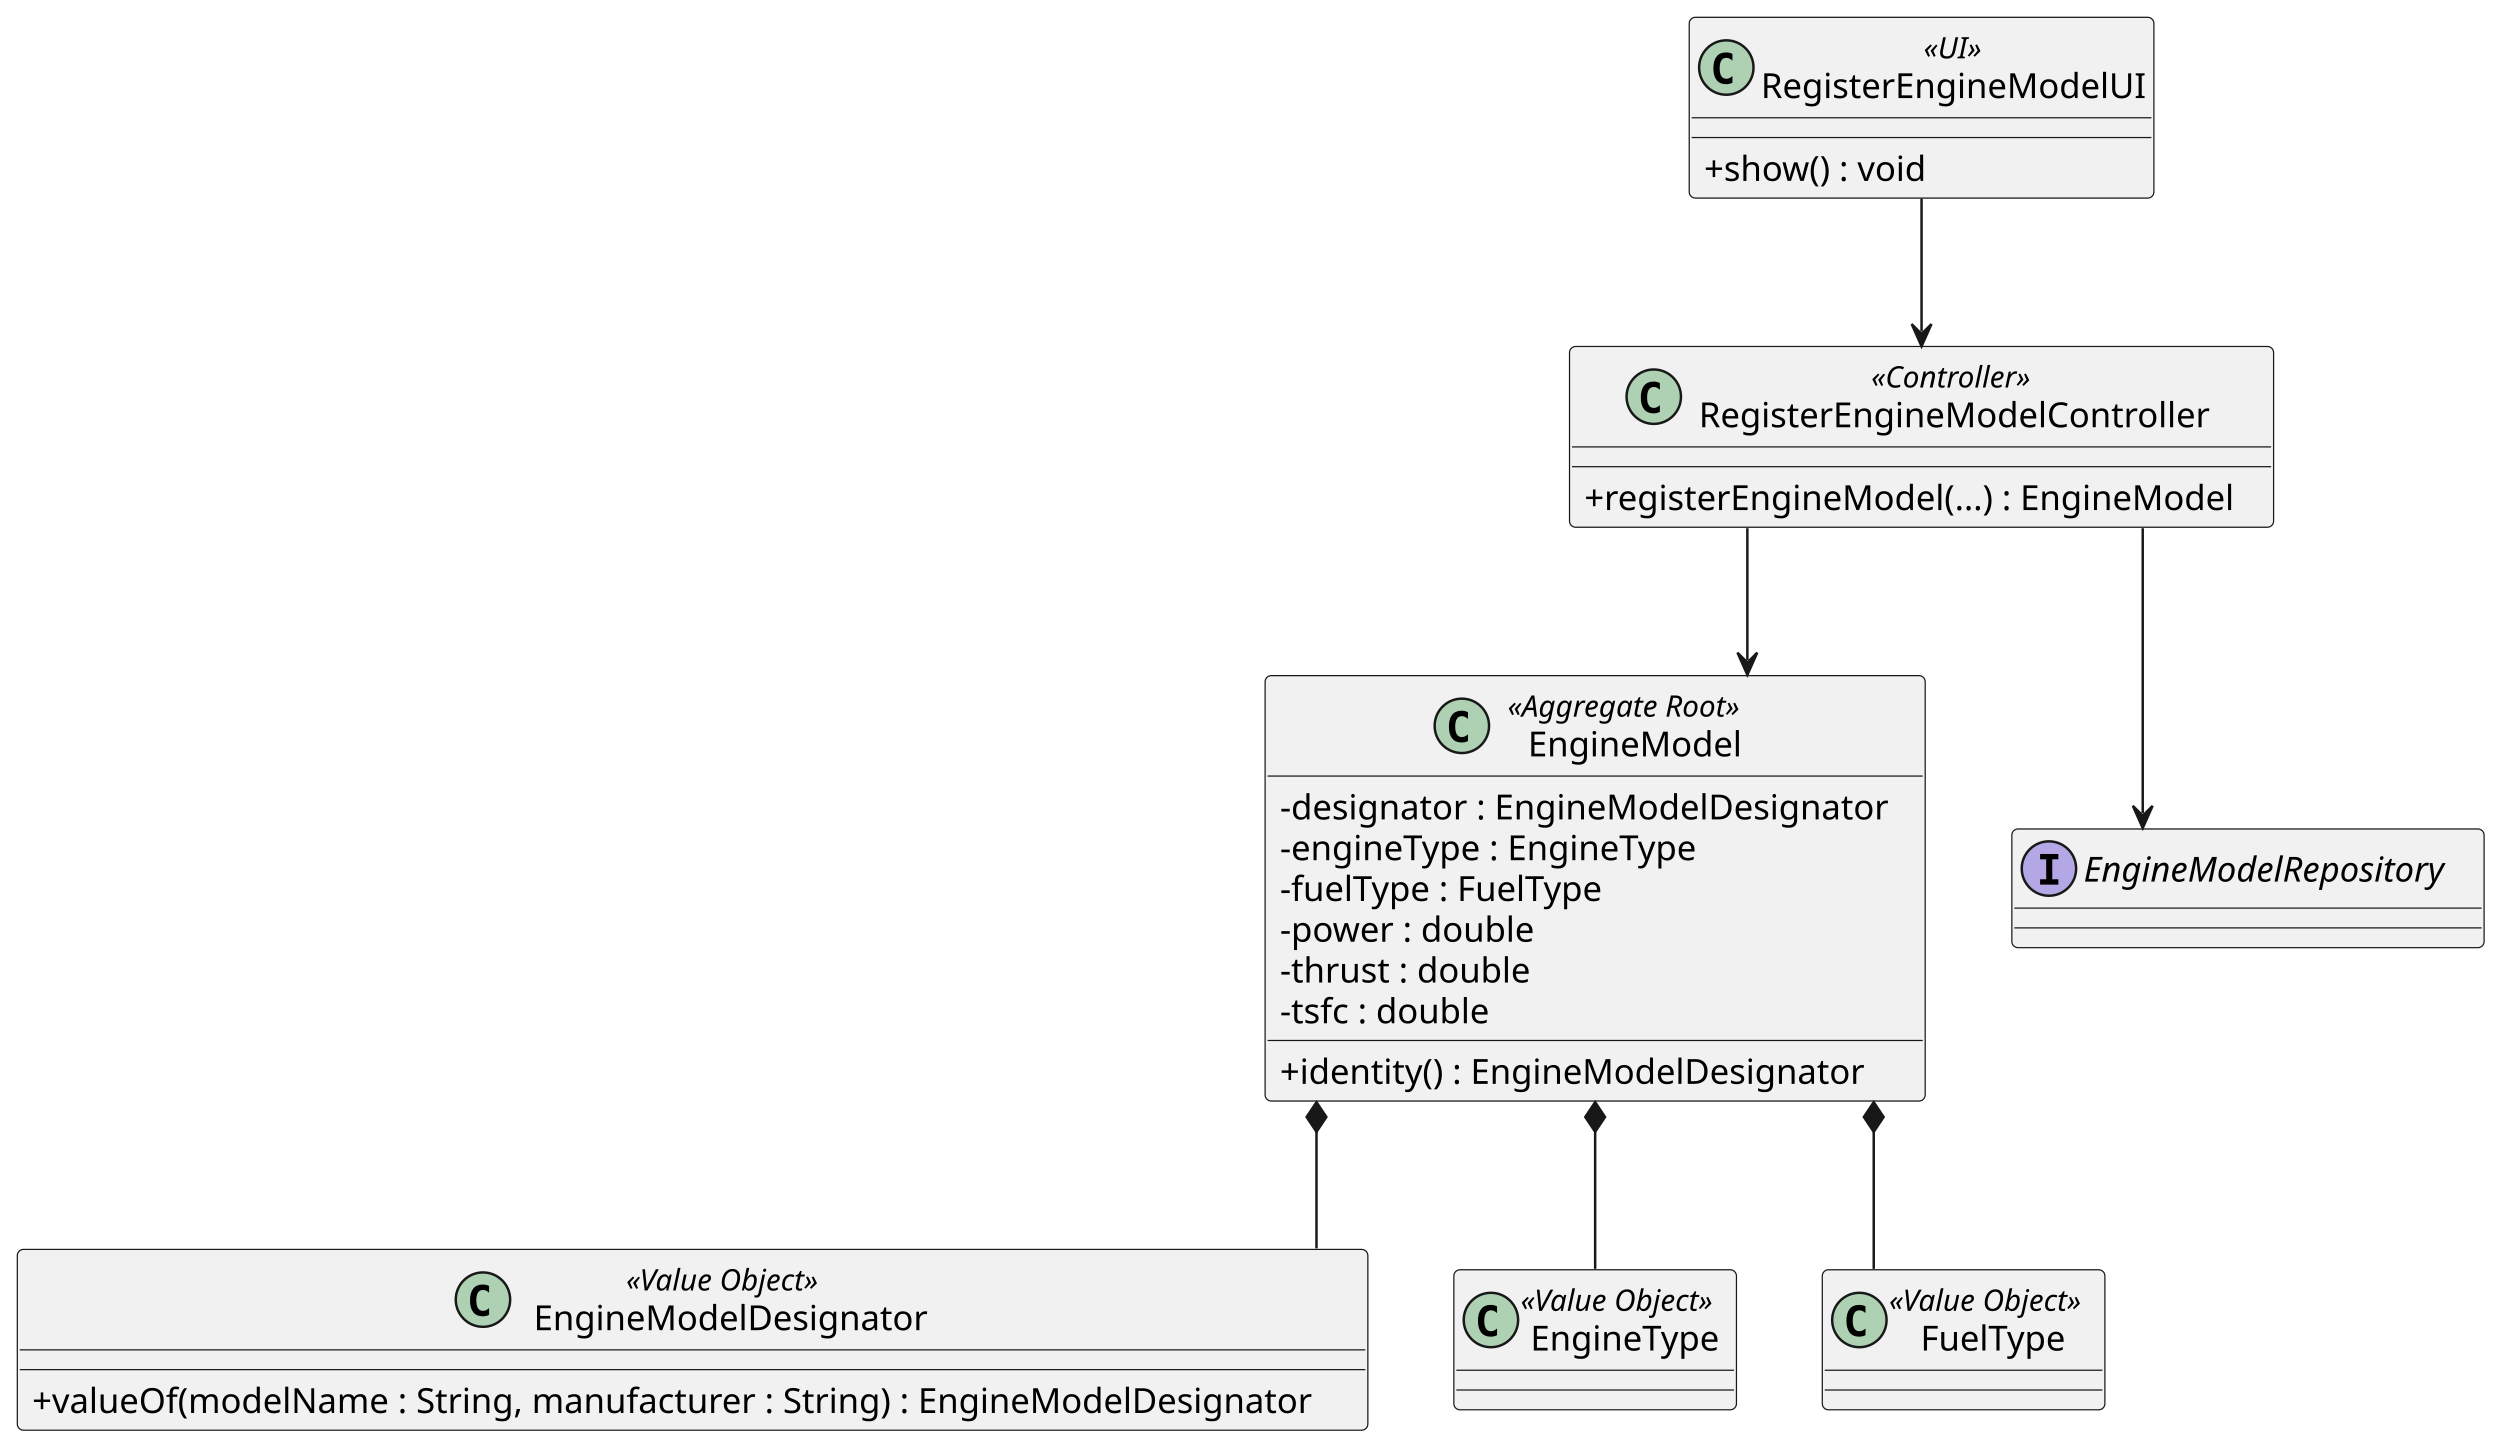
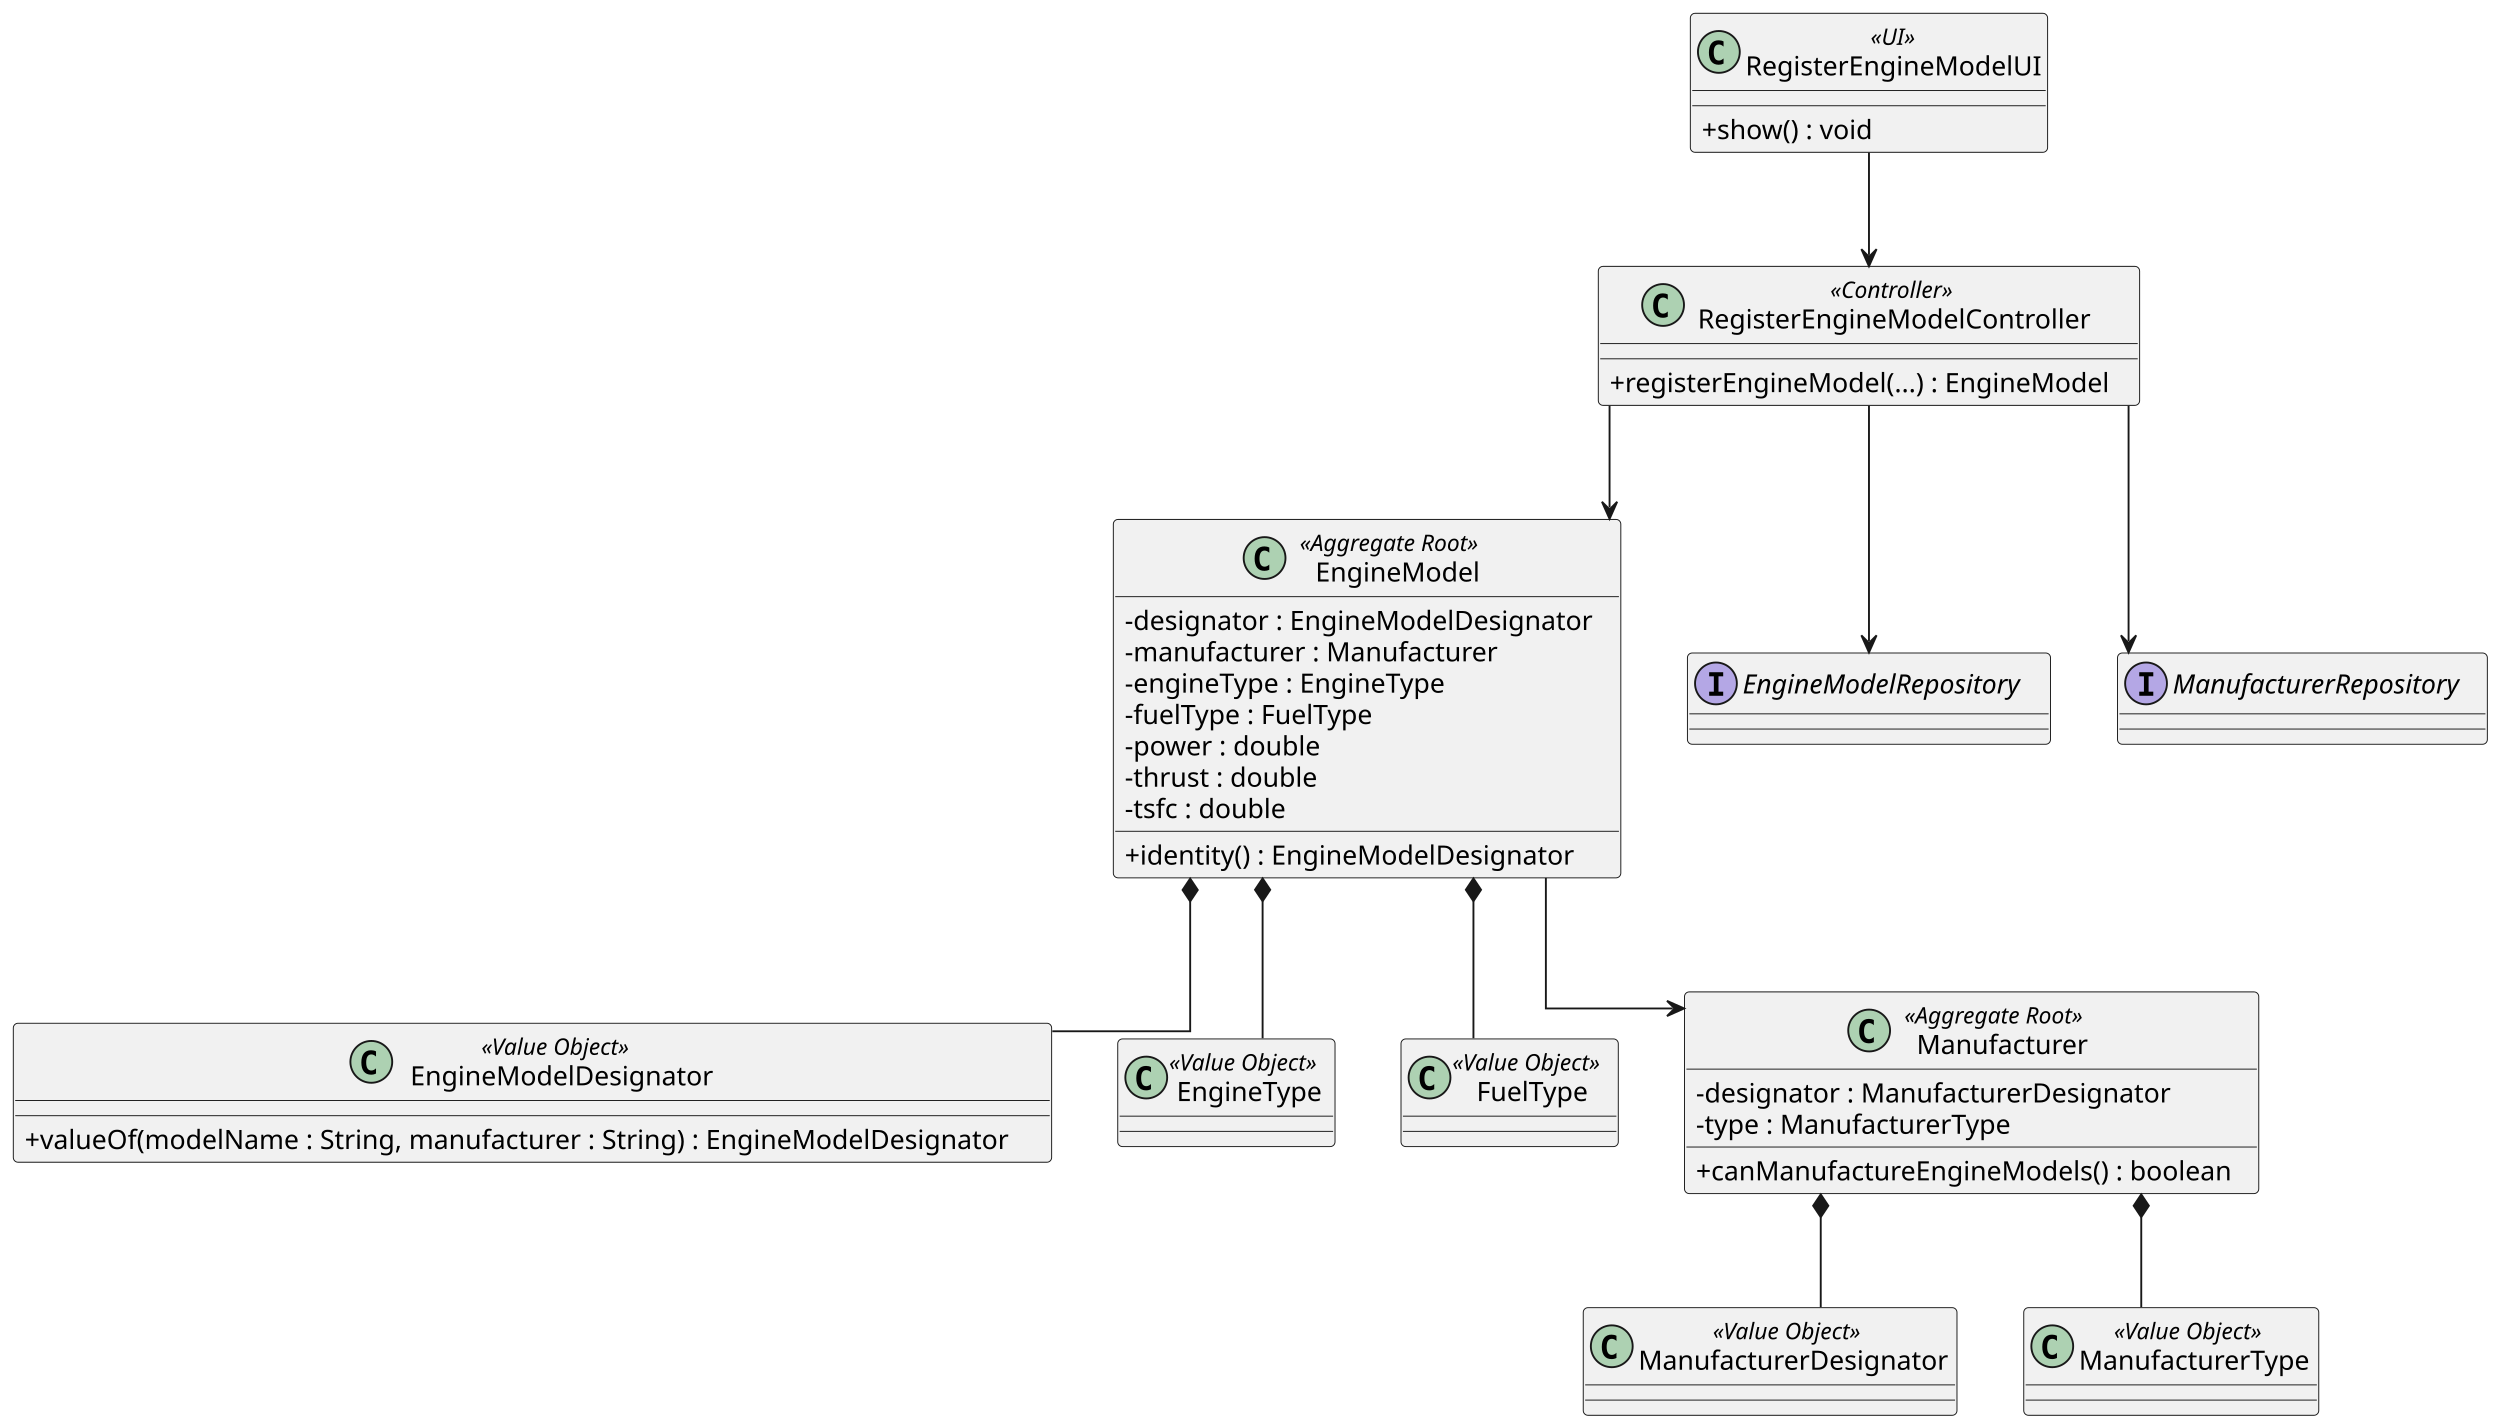
- <svg xmlns="http://www.w3.org/2000/svg" contentStyleType="text/css" data-diagram-type="CLASS" height="585px" preserveAspectRatio="none" style="width:1011px;height:585px;background:#FFFFFF;" version="1.1" viewBox="0 0 1011 585" width="1011px" zoomAndPan="magnify">
+ <svg xmlns="http://www.w3.org/2000/svg" contentStyleType="text/css" data-diagram-type="CLASS" height="751px" preserveAspectRatio="none" style="width:1315px;height:751px;background:#FFFFFF;" version="1.1" viewBox="0 0 1315 751" width="1315px" zoomAndPan="magnify">
  <defs />
  <g>
    <g class="entity" data-qualified-name="RegisterEngineModelUI" data-source-line="4" id="ent0002">
-       <rect fill="#F1F1F1" height="73.109" rx="2.5" ry="2.5" style="stroke:#181818;stroke-width:0.5;" width="187.921" x="683.12" y="7" />
-       <ellipse cx="698.12" cy="27.311" fill="#ADD1B2" rx="11" ry="11" style="stroke:#181818;stroke-width:1;" />
-       <path d="M700.593,33.454 Q700.012,33.752 699.373,33.902 Q698.734,34.051 698.028,34.051 Q695.521,34.051 694.202,32.399 Q692.882,30.748 692.882,27.627 Q692.882,24.497 694.202,22.845 Q695.521,21.193 698.028,21.193 Q698.734,21.193 699.381,21.343 Q700.029,21.492 700.593,21.791 L700.593,24.514 Q699.962,23.933 699.369,23.663 Q698.775,23.393 698.144,23.393 Q696.8,23.393 696.115,24.46 Q695.43,25.526 695.43,27.627 Q695.43,29.718 696.115,30.785 Q696.8,31.852 698.144,31.852 Q698.775,31.852 699.369,31.582 Q699.962,31.312 700.593,30.731 Z " fill="#000000" />
-       <text fill="#000000" font-family="sans-serif" font-size="12" font-style="italic" lengthAdjust="spacing" textLength="24.346" x="777.908" y="23.602">«UI»</text>
-       <text fill="#000000" font-family="sans-serif" font-size="14" lengthAdjust="spacing" textLength="155.921" x="712.12" y="39.668">RegisterEngineModelUI</text>
-       <line style="stroke:#181818;stroke-width:0.5;" x1="684.12" x2="870.041" y1="47.621" y2="47.621" />
-       <line style="stroke:#181818;stroke-width:0.5;" x1="684.12" x2="870.041" y1="55.621" y2="55.621" />
-       <text fill="#000000" font-family="sans-serif" font-size="14" lengthAdjust="spacing" textLength="97.439" x="689.12" y="73.156">+show() : void</text>
+       <rect fill="#F1F1F1" height="73.109" rx="2.5" ry="2.5" style="stroke:#181818;stroke-width:0.5;" width="187.921" x="889.12" y="7" />
+       <ellipse cx="904.12" cy="27.311" fill="#ADD1B2" rx="11" ry="11" style="stroke:#181818;stroke-width:1;" />
+       <path d="M906.593,33.454 Q906.012,33.752 905.373,33.902 Q904.734,34.051 904.028,34.051 Q901.521,34.051 900.202,32.399 Q898.882,30.748 898.882,27.627 Q898.882,24.497 900.202,22.845 Q901.521,21.193 904.028,21.193 Q904.734,21.193 905.381,21.343 Q906.029,21.492 906.593,21.791 L906.593,24.514 Q905.962,23.933 905.369,23.663 Q904.775,23.393 904.144,23.393 Q902.8,23.393 902.115,24.46 Q901.43,25.526 901.43,27.627 Q901.43,29.718 902.115,30.785 Q902.8,31.852 904.144,31.852 Q904.775,31.852 905.369,31.582 Q905.962,31.312 906.593,30.731 Z " fill="#000000" />
+       <text fill="#000000" font-family="sans-serif" font-size="12" font-style="italic" lengthAdjust="spacing" textLength="24.346" x="983.908" y="23.602">«UI»</text>
+       <text fill="#000000" font-family="sans-serif" font-size="14" lengthAdjust="spacing" textLength="155.921" x="918.12" y="39.668">RegisterEngineModelUI</text>
+       <line style="stroke:#181818;stroke-width:0.5;" x1="890.12" x2="1076.041" y1="47.621" y2="47.621" />
+       <line style="stroke:#181818;stroke-width:0.5;" x1="890.12" x2="1076.041" y1="55.621" y2="55.621" />
+       <text fill="#000000" font-family="sans-serif" font-size="14" lengthAdjust="spacing" textLength="97.439" x="895.12" y="73.156">+show() : void</text>
    </g>
    <g class="entity" data-qualified-name="RegisterEngineModelController" data-source-line="8" id="ent0003">
-       <rect fill="#F1F1F1" height="73.109" rx="2.5" ry="2.5" style="stroke:#181818;stroke-width:0.5;" width="284.733" x="634.71" y="140.11" />
-       <ellipse cx="668.783" cy="160.421" fill="#ADD1B2" rx="11" ry="11" style="stroke:#181818;stroke-width:1;" />
-       <path d="M671.256,166.564 Q670.675,166.862 670.036,167.012 Q669.397,167.161 668.691,167.161 Q666.184,167.161 664.865,165.509 Q663.545,163.858 663.545,160.737 Q663.545,157.607 664.865,155.955 Q666.184,154.303 668.691,154.303 Q669.397,154.303 670.044,154.453 Q670.692,154.602 671.256,154.901 L671.256,157.624 Q670.625,157.043 670.032,156.773 Q669.438,156.503 668.808,156.503 Q667.463,156.503 666.778,157.57 Q666.093,158.636 666.093,160.737 Q666.093,162.828 666.778,163.895 Q667.463,164.962 668.808,164.962 Q669.438,164.962 670.032,164.692 Q670.625,164.422 671.256,163.841 Z " fill="#000000" />
-       <text fill="#000000" font-family="sans-serif" font-size="12" font-style="italic" lengthAdjust="spacing" textLength="70.998" x="756.697" y="156.712">«Controller»</text>
-       <text fill="#000000" font-family="sans-serif" font-size="14" lengthAdjust="spacing" textLength="210.349" x="687.022" y="172.778">RegisterEngineModelController</text>
-       <line style="stroke:#181818;stroke-width:0.5;" x1="635.71" x2="918.443" y1="180.731" y2="180.731" />
-       <line style="stroke:#181818;stroke-width:0.5;" x1="635.71" x2="918.443" y1="188.731" y2="188.731" />
-       <text fill="#000000" font-family="sans-serif" font-size="14" lengthAdjust="spacing" textLength="272.733" x="640.71" y="206.266">+registerEngineModel(...) : EngineModel</text>
+       <rect fill="#F1F1F1" height="73.109" rx="2.5" ry="2.5" style="stroke:#181818;stroke-width:0.5;" width="284.733" x="840.71" y="140.11" />
+       <ellipse cx="874.783" cy="160.421" fill="#ADD1B2" rx="11" ry="11" style="stroke:#181818;stroke-width:1;" />
+       <path d="M877.256,166.564 Q876.675,166.862 876.036,167.012 Q875.397,167.161 874.691,167.161 Q872.184,167.161 870.865,165.509 Q869.545,163.858 869.545,160.737 Q869.545,157.607 870.865,155.955 Q872.184,154.303 874.691,154.303 Q875.397,154.303 876.044,154.453 Q876.692,154.602 877.256,154.901 L877.256,157.624 Q876.625,157.043 876.032,156.773 Q875.438,156.503 874.808,156.503 Q873.463,156.503 872.778,157.57 Q872.093,158.636 872.093,160.737 Q872.093,162.828 872.778,163.895 Q873.463,164.962 874.808,164.962 Q875.438,164.962 876.032,164.692 Q876.625,164.422 877.256,163.841 Z " fill="#000000" />
+       <text fill="#000000" font-family="sans-serif" font-size="12" font-style="italic" lengthAdjust="spacing" textLength="70.998" x="962.697" y="156.712">«Controller»</text>
+       <text fill="#000000" font-family="sans-serif" font-size="14" lengthAdjust="spacing" textLength="210.349" x="893.022" y="172.778">RegisterEngineModelController</text>
+       <line style="stroke:#181818;stroke-width:0.5;" x1="841.71" x2="1124.443" y1="180.731" y2="180.731" />
+       <line style="stroke:#181818;stroke-width:0.5;" x1="841.71" x2="1124.443" y1="188.731" y2="188.731" />
+       <text fill="#000000" font-family="sans-serif" font-size="14" lengthAdjust="spacing" textLength="272.733" x="846.71" y="206.266">+registerEngineModel(...) : EngineModel</text>
    </g>
    <g class="entity" data-qualified-name="EngineModel" data-source-line="12" id="ent0004">
-       <rect fill="#F1F1F1" height="172.039" rx="2.5" ry="2.5" style="stroke:#181818;stroke-width:0.5;" width="266.94" x="511.61" y="273.22" />
-       <ellipse cx="591.173" cy="293.531" fill="#ADD1B2" rx="11" ry="11" style="stroke:#181818;stroke-width:1;" />
-       <path d="M593.647,299.674 Q593.066,299.972 592.426,300.122 Q591.787,300.271 591.082,300.271 Q588.575,300.271 587.255,298.619 Q585.935,296.968 585.935,293.846 Q585.935,290.717 587.255,289.065 Q588.575,287.413 591.082,287.413 Q591.787,287.413 592.435,287.563 Q593.082,287.712 593.647,288.011 L593.647,290.734 Q593.016,290.153 592.422,289.883 Q591.829,289.613 591.198,289.613 Q589.853,289.613 589.168,290.68 Q588.484,291.746 588.484,293.846 Q588.484,295.938 589.168,297.005 Q589.853,298.072 591.198,298.072 Q591.829,298.072 592.422,297.802 Q593.016,297.532 593.647,296.951 Z " fill="#000000" />
-       <text fill="#000000" font-family="sans-serif" font-size="12" font-style="italic" lengthAdjust="spacing" textLength="103.312" x="609.673" y="289.822">«Aggregate Root»</text>
-       <text fill="#000000" font-family="sans-serif" font-size="14" lengthAdjust="spacing" textLength="86.857" x="617.901" y="305.888">EngineModel</text>
-       <line style="stroke:#181818;stroke-width:0.5;" x1="512.61" x2="777.549" y1="313.841" y2="313.841" />
-       <text fill="#000000" font-family="sans-serif" font-size="14" lengthAdjust="spacing" textLength="254.94" x="517.61" y="331.376">-designator : EngineModelDesignator</text>
-       <text fill="#000000" font-family="sans-serif" font-size="14" lengthAdjust="spacing" textLength="178.24" x="517.61" y="347.865">-engineType : EngineType</text>
-       <text fill="#000000" font-family="sans-serif" font-size="14" lengthAdjust="spacing" textLength="140.67" x="517.61" y="364.353">-fuelType : FuelType</text>
-       <text fill="#000000" font-family="sans-serif" font-size="14" lengthAdjust="spacing" textLength="109.874" x="517.61" y="380.841">-power : double</text>
-       <text fill="#000000" font-family="sans-serif" font-size="14" lengthAdjust="spacing" textLength="108.862" x="517.61" y="397.329">-thrust : double</text>
-       <text fill="#000000" font-family="sans-serif" font-size="14" lengthAdjust="spacing" textLength="92.839" x="517.61" y="413.818">-tsfc : double</text>
-       <line style="stroke:#181818;stroke-width:0.5;" x1="512.61" x2="777.549" y1="420.771" y2="420.771" />
-       <text fill="#000000" font-family="sans-serif" font-size="14" lengthAdjust="spacing" textLength="245.745" x="517.61" y="438.306">+identity() : EngineModelDesignator</text>
+       <rect fill="#F1F1F1" height="188.527" rx="2.5" ry="2.5" style="stroke:#181818;stroke-width:0.5;" width="266.94" x="585.61" y="273.22" />
+       <ellipse cx="665.173" cy="293.531" fill="#ADD1B2" rx="11" ry="11" style="stroke:#181818;stroke-width:1;" />
+       <path d="M667.647,299.674 Q667.066,299.972 666.426,300.122 Q665.787,300.271 665.082,300.271 Q662.575,300.271 661.255,298.619 Q659.935,296.968 659.935,293.846 Q659.935,290.717 661.255,289.065 Q662.575,287.413 665.082,287.413 Q665.787,287.413 666.435,287.563 Q667.082,287.712 667.647,288.011 L667.647,290.734 Q667.016,290.153 666.422,289.883 Q665.829,289.613 665.198,289.613 Q663.853,289.613 663.168,290.68 Q662.484,291.746 662.484,293.846 Q662.484,295.938 663.168,297.005 Q663.853,298.072 665.198,298.072 Q665.829,298.072 666.422,297.802 Q667.016,297.532 667.647,296.951 Z " fill="#000000" />
+       <text fill="#000000" font-family="sans-serif" font-size="12" font-style="italic" lengthAdjust="spacing" textLength="103.312" x="683.673" y="289.822">«Aggregate Root»</text>
+       <text fill="#000000" font-family="sans-serif" font-size="14" lengthAdjust="spacing" textLength="86.857" x="691.901" y="305.888">EngineModel</text>
+       <line style="stroke:#181818;stroke-width:0.5;" x1="586.61" x2="851.549" y1="313.841" y2="313.841" />
+       <text fill="#000000" font-family="sans-serif" font-size="14" lengthAdjust="spacing" textLength="254.94" x="591.61" y="331.376">-designator : EngineModelDesignator</text>
+       <text fill="#000000" font-family="sans-serif" font-size="14" lengthAdjust="spacing" textLength="203.198" x="591.61" y="347.865">-manufacturer : Manufacturer</text>
+       <text fill="#000000" font-family="sans-serif" font-size="14" lengthAdjust="spacing" textLength="178.24" x="591.61" y="364.353">-engineType : EngineType</text>
+       <text fill="#000000" font-family="sans-serif" font-size="14" lengthAdjust="spacing" textLength="140.67" x="591.61" y="380.841">-fuelType : FuelType</text>
+       <text fill="#000000" font-family="sans-serif" font-size="14" lengthAdjust="spacing" textLength="109.874" x="591.61" y="397.329">-power : double</text>
+       <text fill="#000000" font-family="sans-serif" font-size="14" lengthAdjust="spacing" textLength="108.862" x="591.61" y="413.818">-thrust : double</text>
+       <text fill="#000000" font-family="sans-serif" font-size="14" lengthAdjust="spacing" textLength="92.839" x="591.61" y="430.306">-tsfc : double</text>
+       <line style="stroke:#181818;stroke-width:0.5;" x1="586.61" x2="851.549" y1="437.259" y2="437.259" />
+       <text fill="#000000" font-family="sans-serif" font-size="14" lengthAdjust="spacing" textLength="245.745" x="591.61" y="454.794">+identity() : EngineModelDesignator</text>
    </g>
-     <g class="entity" data-qualified-name="EngineModelDesignator" data-source-line="22" id="ent0005">
-       <rect fill="#F1F1F1" height="73.109" rx="2.5" ry="2.5" style="stroke:#181818;stroke-width:0.5;" width="546.16" x="7" y="505.26" />
-       <ellipse cx="195.31" cy="525.571" fill="#ADD1B2" rx="11" ry="11" style="stroke:#181818;stroke-width:1;" />
-       <path d="M197.783,531.714 Q197.202,532.012 196.562,532.162 Q195.923,532.311 195.218,532.311 Q192.711,532.311 191.391,530.659 Q190.071,529.008 190.071,525.886 Q190.071,522.757 191.391,521.105 Q192.711,519.453 195.218,519.453 Q195.923,519.453 196.571,519.603 Q197.218,519.752 197.783,520.051 L197.783,522.774 Q197.152,522.193 196.558,521.923 Q195.965,521.653 195.334,521.653 Q193.989,521.653 193.304,522.72 Q192.62,523.786 192.62,525.886 Q192.62,527.978 193.304,529.045 Q193.989,530.112 195.334,530.112 Q195.965,530.112 196.558,529.842 Q197.152,529.572 197.783,528.991 Z " fill="#000000" />
-       <text fill="#000000" font-family="sans-serif" font-size="12" font-style="italic" lengthAdjust="spacing" textLength="86.291" x="253.185" y="521.862">«Value Object»</text>
-       <text fill="#000000" font-family="sans-serif" font-size="14" lengthAdjust="spacing" textLength="161.041" x="215.81" y="537.928">EngineModelDesignator</text>
-       <line style="stroke:#181818;stroke-width:0.5;" x1="8" x2="552.16" y1="545.881" y2="545.881" />
-       <line style="stroke:#181818;stroke-width:0.5;" x1="8" x2="552.16" y1="553.881" y2="553.881" />
-       <text fill="#000000" font-family="sans-serif" font-size="14" lengthAdjust="spacing" textLength="534.16" x="13" y="571.416">+valueOf(modelName : String, manufacturer : String) : EngineModelDesignator</text>
+     <g class="entity" data-qualified-name="EngineModelDesignator" data-source-line="23" id="ent0005">
+       <rect fill="#F1F1F1" height="73.109" rx="2.5" ry="2.5" style="stroke:#181818;stroke-width:0.5;" width="546.16" x="7" y="538.23" />
+       <ellipse cx="195.31" cy="558.54" fill="#ADD1B2" rx="11" ry="11" style="stroke:#181818;stroke-width:1;" />
+       <path d="M197.783,564.684 Q197.202,564.982 196.562,565.132 Q195.923,565.281 195.218,565.281 Q192.711,565.281 191.391,563.629 Q190.071,561.978 190.071,558.856 Q190.071,555.727 191.391,554.075 Q192.711,552.423 195.218,552.423 Q195.923,552.423 196.571,552.573 Q197.218,552.722 197.783,553.021 L197.783,555.744 Q197.152,555.163 196.558,554.893 Q195.965,554.623 195.334,554.623 Q193.989,554.623 193.304,555.69 Q192.62,556.756 192.62,558.856 Q192.62,560.948 193.304,562.015 Q193.989,563.082 195.334,563.082 Q195.965,563.082 196.558,562.812 Q197.152,562.542 197.783,561.961 Z " fill="#000000" />
+       <text fill="#000000" font-family="sans-serif" font-size="12" font-style="italic" lengthAdjust="spacing" textLength="86.291" x="253.185" y="554.832">«Value Object»</text>
+       <text fill="#000000" font-family="sans-serif" font-size="14" lengthAdjust="spacing" textLength="161.041" x="215.81" y="570.898">EngineModelDesignator</text>
+       <line style="stroke:#181818;stroke-width:0.5;" x1="8" x2="552.16" y1="578.851" y2="578.851" />
+       <line style="stroke:#181818;stroke-width:0.5;" x1="8" x2="552.16" y1="586.851" y2="586.851" />
+       <text fill="#000000" font-family="sans-serif" font-size="14" lengthAdjust="spacing" textLength="534.16" x="13" y="604.386">+valueOf(modelName : String, manufacturer : String) : EngineModelDesignator</text>
    </g>
-     <g class="entity" data-qualified-name="EngineType" data-source-line="26" id="ent0006">
-       <rect fill="#F1F1F1" height="56.621" rx="2.5" ry="2.5" style="stroke:#181818;stroke-width:0.5;" width="114.291" x="587.93" y="513.5" />
-       <ellipse cx="602.93" cy="533.811" fill="#ADD1B2" rx="11" ry="11" style="stroke:#181818;stroke-width:1;" />
-       <path d="M605.403,539.954 Q604.822,540.252 604.183,540.402 Q603.544,540.551 602.838,540.551 Q600.331,540.551 599.011,538.899 Q597.692,537.248 597.692,534.126 Q597.692,530.997 599.011,529.345 Q600.331,527.693 602.838,527.693 Q603.544,527.693 604.191,527.843 Q604.839,527.992 605.403,528.291 L605.403,531.014 Q604.772,530.433 604.179,530.163 Q603.585,529.893 602.954,529.893 Q601.61,529.893 600.925,530.96 Q600.24,532.026 600.24,534.126 Q600.24,536.218 600.925,537.285 Q601.61,538.352 602.954,538.352 Q603.585,538.352 604.179,538.082 Q604.772,537.812 605.403,537.231 Z " fill="#000000" />
-       <text fill="#000000" font-family="sans-serif" font-size="12" font-style="italic" lengthAdjust="spacing" textLength="86.291" x="614.93" y="530.102">«Value Object»</text>
-       <text fill="#000000" font-family="sans-serif" font-size="14" lengthAdjust="spacing" textLength="78.319" x="618.916" y="546.168">EngineType</text>
-       <line style="stroke:#181818;stroke-width:0.5;" x1="588.93" x2="701.221" y1="554.121" y2="554.121" />
-       <line style="stroke:#181818;stroke-width:0.5;" x1="588.93" x2="701.221" y1="562.121" y2="562.121" />
+     <g class="entity" data-qualified-name="EngineType" data-source-line="27" id="ent0006">
+       <rect fill="#F1F1F1" height="56.621" rx="2.5" ry="2.5" style="stroke:#181818;stroke-width:0.5;" width="114.291" x="587.93" y="546.48" />
+       <ellipse cx="602.93" cy="566.79" fill="#ADD1B2" rx="11" ry="11" style="stroke:#181818;stroke-width:1;" />
+       <path d="M605.403,572.934 Q604.822,573.232 604.183,573.382 Q603.544,573.531 602.838,573.531 Q600.331,573.531 599.011,571.879 Q597.692,570.228 597.692,567.106 Q597.692,563.977 599.011,562.325 Q600.331,560.673 602.838,560.673 Q603.544,560.673 604.191,560.823 Q604.839,560.972 605.403,561.271 L605.403,563.994 Q604.772,563.413 604.179,563.143 Q603.585,562.873 602.954,562.873 Q601.61,562.873 600.925,563.94 Q600.24,565.006 600.24,567.106 Q600.24,569.198 600.925,570.265 Q601.61,571.332 602.954,571.332 Q603.585,571.332 604.179,571.062 Q604.772,570.792 605.403,570.211 Z " fill="#000000" />
+       <text fill="#000000" font-family="sans-serif" font-size="12" font-style="italic" lengthAdjust="spacing" textLength="86.291" x="614.93" y="563.082">«Value Object»</text>
+       <text fill="#000000" font-family="sans-serif" font-size="14" lengthAdjust="spacing" textLength="78.319" x="618.916" y="579.148">EngineType</text>
+       <line style="stroke:#181818;stroke-width:0.5;" x1="588.93" x2="701.221" y1="587.101" y2="587.101" />
+       <line style="stroke:#181818;stroke-width:0.5;" x1="588.93" x2="701.221" y1="595.101" y2="595.101" />
    </g>
-     <g class="entity" data-qualified-name="FuelType" data-source-line="27" id="ent0007">
-       <rect fill="#F1F1F1" height="56.621" rx="2.5" ry="2.5" style="stroke:#181818;stroke-width:0.5;" width="114.291" x="736.93" y="513.5" />
-       <ellipse cx="751.93" cy="533.811" fill="#ADD1B2" rx="11" ry="11" style="stroke:#181818;stroke-width:1;" />
-       <path d="M754.403,539.954 Q753.822,540.252 753.183,540.402 Q752.544,540.551 751.838,540.551 Q749.331,540.551 748.011,538.899 Q746.692,537.248 746.692,534.126 Q746.692,530.997 748.011,529.345 Q749.331,527.693 751.838,527.693 Q752.544,527.693 753.191,527.843 Q753.839,527.992 754.403,528.291 L754.403,531.014 Q753.772,530.433 753.179,530.163 Q752.585,529.893 751.954,529.893 Q750.61,529.893 749.925,530.96 Q749.24,532.026 749.24,534.126 Q749.24,536.218 749.925,537.285 Q750.61,538.352 751.954,538.352 Q752.585,538.352 753.179,538.082 Q753.772,537.812 754.403,537.231 Z " fill="#000000" />
-       <text fill="#000000" font-family="sans-serif" font-size="12" font-style="italic" lengthAdjust="spacing" textLength="86.291" x="763.93" y="530.102">«Value Object»</text>
-       <text fill="#000000" font-family="sans-serif" font-size="14" lengthAdjust="spacing" textLength="60.819" x="776.666" y="546.168">FuelType</text>
-       <line style="stroke:#181818;stroke-width:0.5;" x1="737.93" x2="850.221" y1="554.121" y2="554.121" />
-       <line style="stroke:#181818;stroke-width:0.5;" x1="737.93" x2="850.221" y1="562.121" y2="562.121" />
+     <g class="entity" data-qualified-name="FuelType" data-source-line="28" id="ent0007">
+       <rect fill="#F1F1F1" height="56.621" rx="2.5" ry="2.5" style="stroke:#181818;stroke-width:0.5;" width="114.291" x="736.93" y="546.48" />
+       <ellipse cx="751.93" cy="566.79" fill="#ADD1B2" rx="11" ry="11" style="stroke:#181818;stroke-width:1;" />
+       <path d="M754.403,572.934 Q753.822,573.232 753.183,573.382 Q752.544,573.531 751.838,573.531 Q749.331,573.531 748.011,571.879 Q746.692,570.228 746.692,567.106 Q746.692,563.977 748.011,562.325 Q749.331,560.673 751.838,560.673 Q752.544,560.673 753.191,560.823 Q753.839,560.972 754.403,561.271 L754.403,563.994 Q753.772,563.413 753.179,563.143 Q752.585,562.873 751.954,562.873 Q750.61,562.873 749.925,563.94 Q749.24,565.006 749.24,567.106 Q749.24,569.198 749.925,570.265 Q750.61,571.332 751.954,571.332 Q752.585,571.332 753.179,571.062 Q753.772,570.792 754.403,570.211 Z " fill="#000000" />
+       <text fill="#000000" font-family="sans-serif" font-size="12" font-style="italic" lengthAdjust="spacing" textLength="86.291" x="763.93" y="563.082">«Value Object»</text>
+       <text fill="#000000" font-family="sans-serif" font-size="14" lengthAdjust="spacing" textLength="60.819" x="776.666" y="579.148">FuelType</text>
+       <line style="stroke:#181818;stroke-width:0.5;" x1="737.93" x2="850.221" y1="587.101" y2="587.101" />
+       <line style="stroke:#181818;stroke-width:0.5;" x1="737.93" x2="850.221" y1="595.101" y2="595.101" />
    </g>
-     <g class="entity" data-qualified-name="EngineModelRepository" data-source-line="28" id="ent0008">
-       <rect fill="#F1F1F1" height="48" rx="2.5" ry="2.5" style="stroke:#181818;stroke-width:0.5;" width="190.983" x="813.59" y="335.24" />
-       <ellipse cx="828.59" cy="351.24" fill="#B4A7E5" rx="11" ry="11" style="stroke:#181818;stroke-width:1;" />
-       <path d="M825.018,347.505 L825.018,345.347 L832.397,345.347 L832.397,347.505 L829.932,347.505 L829.932,355.582 L832.397,355.582 L832.397,357.74 L825.018,357.74 L825.018,355.582 L827.483,355.582 L827.483,347.505 Z " fill="#000000" />
-       <text fill="#000000" font-family="sans-serif" font-size="14" font-style="italic" lengthAdjust="spacing" textLength="158.983" x="842.59" y="356.531">EngineModelRepository</text>
-       <line style="stroke:#181818;stroke-width:0.5;" x1="814.59" x2="1003.573" y1="367.24" y2="367.24" />
-       <line style="stroke:#181818;stroke-width:0.5;" x1="814.59" x2="1003.573" y1="375.24" y2="375.24" />
+     <g class="entity" data-qualified-name="Manufacturer" data-source-line="29" id="ent0008">
+       <rect fill="#F1F1F1" height="106.086" rx="2.5" ry="2.5" style="stroke:#181818;stroke-width:0.5;" width="302.056" x="886.05" y="521.74" />
+       <ellipse cx="983.172" cy="542.051" fill="#ADD1B2" rx="11" ry="11" style="stroke:#181818;stroke-width:1;" />
+       <path d="M985.645,548.194 Q985.064,548.492 984.424,548.642 Q983.785,548.791 983.08,548.791 Q980.573,548.791 979.253,547.139 Q977.933,545.488 977.933,542.366 Q977.933,539.237 979.253,537.585 Q980.573,535.933 983.08,535.933 Q983.785,535.933 984.433,536.083 Q985.08,536.232 985.645,536.531 L985.645,539.254 Q985.014,538.673 984.42,538.403 Q983.827,538.133 983.196,538.133 Q981.851,538.133 981.167,539.2 Q980.482,540.266 980.482,542.366 Q980.482,544.458 981.167,545.525 Q981.851,546.592 983.196,546.592 Q983.827,546.592 984.42,546.322 Q985.014,546.052 985.645,545.471 Z " fill="#000000" />
+       <text fill="#000000" font-family="sans-serif" font-size="12" font-style="italic" lengthAdjust="spacing" textLength="103.312" x="1001.672" y="538.342">«Aggregate Root»</text>
+       <text fill="#000000" font-family="sans-serif" font-size="14" lengthAdjust="spacing" textLength="90.398" x="1008.129" y="554.408">Manufacturer</text>
+       <line style="stroke:#181818;stroke-width:0.5;" x1="887.05" x2="1187.106" y1="562.361" y2="562.361" />
+       <text fill="#000000" font-family="sans-serif" font-size="14" lengthAdjust="spacing" textLength="258.481" x="892.05" y="579.896">-designator : ManufacturerDesignator</text>
+       <text fill="#000000" font-family="sans-serif" font-size="14" lengthAdjust="spacing" textLength="173.728" x="892.05" y="596.385">-type : ManufacturerType</text>
+       <line style="stroke:#181818;stroke-width:0.5;" x1="887.05" x2="1187.106" y1="603.338" y2="603.338" />
+       <text fill="#000000" font-family="sans-serif" font-size="14" lengthAdjust="spacing" textLength="290.056" x="892.05" y="620.873">+canManufactureEngineModels() : boolean</text>
    </g>
-     <g class="link" data-entity-1="ent0002" data-entity-2="ent0003" data-link-type="dependency" data-source-line="30" id="lnk9">
-       <path codeLine="30" d="M777.08,80.28 C777.08,98.91 777.08,115.46 777.08,134.06" fill="none" id="RegisterEngineModelUI-to-RegisterEngineModelController" style="stroke:#181818;stroke-width:1;" />
-       <polygon fill="#181818" points="777.08,140.06,781.08,131.06,777.08,135.06,773.08,131.06,777.08,140.06" style="stroke:#181818;stroke-width:1;" />
+     <g class="entity" data-qualified-name="ManufacturerDesignator" data-source-line="34" id="ent0009">
+       <rect fill="#F1F1F1" height="56.621" rx="2.5" ry="2.5" style="stroke:#181818;stroke-width:0.5;" width="196.582" x="832.79" y="687.83" />
+       <ellipse cx="847.79" cy="708.14" fill="#ADD1B2" rx="11" ry="11" style="stroke:#181818;stroke-width:1;" />
+       <path d="M850.263,714.284 Q849.682,714.582 849.043,714.732 Q848.404,714.881 847.698,714.881 Q845.191,714.881 843.871,713.229 Q842.552,711.578 842.552,708.457 Q842.552,705.327 843.871,703.675 Q845.191,702.023 847.698,702.023 Q848.404,702.023 849.051,702.173 Q849.699,702.322 850.263,702.621 L850.263,705.344 Q849.632,704.763 849.039,704.493 Q848.445,704.223 847.814,704.223 Q846.47,704.223 845.785,705.29 Q845.1,706.356 845.1,708.457 Q845.1,710.548 845.785,711.615 Q846.47,712.682 847.814,712.682 Q848.445,712.682 849.039,712.412 Q849.632,712.142 850.263,711.561 Z " fill="#000000" />
+       <text fill="#000000" font-family="sans-serif" font-size="12" font-style="italic" lengthAdjust="spacing" textLength="86.291" x="900.936" y="704.432">«Value Object»</text>
+       <text fill="#000000" font-family="sans-serif" font-size="14" lengthAdjust="spacing" textLength="164.582" x="861.79" y="720.498">ManufacturerDesignator</text>
+       <line style="stroke:#181818;stroke-width:0.5;" x1="833.79" x2="1028.372" y1="728.451" y2="728.451" />
+       <line style="stroke:#181818;stroke-width:0.5;" x1="833.79" x2="1028.372" y1="736.451" y2="736.451" />
    </g>
-     <g class="link" data-entity-1="ent0003" data-entity-2="ent0008" data-link-type="dependency" data-source-line="31" id="lnk10">
-       <path codeLine="31" d="M866.52,213.61 C866.52,249.77 866.52,297.81 866.52,328.88" fill="none" id="RegisterEngineModelController-to-EngineModelRepository" style="stroke:#181818;stroke-width:1;" />
-       <polygon fill="#181818" points="866.52,334.88,870.52,325.88,866.52,329.88,862.52,325.88,866.52,334.88" style="stroke:#181818;stroke-width:1;" />
+     <g class="entity" data-qualified-name="ManufacturerType" data-source-line="35" id="ent0010">
+       <rect fill="#F1F1F1" height="56.621" rx="2.5" ry="2.5" style="stroke:#181818;stroke-width:0.5;" width="155.177" x="1064.49" y="687.83" />
+       <ellipse cx="1079.49" cy="708.14" fill="#ADD1B2" rx="11" ry="11" style="stroke:#181818;stroke-width:1;" />
+       <path d="M1081.963,714.284 Q1081.382,714.582 1080.743,714.732 Q1080.104,714.881 1079.398,714.881 Q1076.891,714.881 1075.572,713.229 Q1074.252,711.578 1074.252,708.457 Q1074.252,705.327 1075.572,703.675 Q1076.891,702.023 1079.398,702.023 Q1080.104,702.023 1080.751,702.173 Q1081.399,702.322 1081.963,702.621 L1081.963,705.344 Q1081.332,704.763 1080.739,704.493 Q1080.145,704.223 1079.514,704.223 Q1078.17,704.223 1077.485,705.29 Q1076.8,706.356 1076.8,708.457 Q1076.8,710.548 1077.485,711.615 Q1078.17,712.682 1079.514,712.682 Q1080.145,712.682 1080.739,712.412 Q1081.332,712.142 1081.963,711.561 Z " fill="#000000" />
+       <text fill="#000000" font-family="sans-serif" font-size="12" font-style="italic" lengthAdjust="spacing" textLength="86.291" x="1111.933" y="704.432">«Value Object»</text>
+       <text fill="#000000" font-family="sans-serif" font-size="14" lengthAdjust="spacing" textLength="123.177" x="1093.49" y="720.498">ManufacturerType</text>
+       <line style="stroke:#181818;stroke-width:0.5;" x1="1065.49" x2="1218.667" y1="728.451" y2="728.451" />
+       <line style="stroke:#181818;stroke-width:0.5;" x1="1065.49" x2="1218.667" y1="736.451" y2="736.451" />
    </g>
-     <g class="link" data-entity-1="ent0003" data-entity-2="ent0004" data-link-type="dependency" data-source-line="32" id="lnk11">
-       <path codeLine="32" d="M706.63,213.61 C706.63,230.81 706.63,246.04 706.63,266.93" fill="none" id="RegisterEngineModelController-to-EngineModel" style="stroke:#181818;stroke-width:1;" />
-       <polygon fill="#181818" points="706.63,272.93,710.63,263.93,706.63,267.93,702.63,263.93,706.63,272.93" style="stroke:#181818;stroke-width:1;" />
+     <g class="entity" data-qualified-name="EngineModelRepository" data-source-line="36" id="ent0011">
+       <rect fill="#F1F1F1" height="48" rx="2.5" ry="2.5" style="stroke:#181818;stroke-width:0.5;" width="190.983" x="887.59" y="343.48" />
+       <ellipse cx="902.59" cy="359.48" fill="#B4A7E5" rx="11" ry="11" style="stroke:#181818;stroke-width:1;" />
+       <path d="M899.018,355.745 L899.018,353.587 L906.397,353.587 L906.397,355.745 L903.932,355.745 L903.932,363.822 L906.397,363.822 L906.397,365.98 L899.018,365.98 L899.018,363.822 L901.483,363.822 L901.483,355.745 Z " fill="#000000" />
+       <text fill="#000000" font-family="sans-serif" font-size="14" font-style="italic" lengthAdjust="spacing" textLength="158.983" x="916.59" y="364.771">EngineModelRepository</text>
+       <line style="stroke:#181818;stroke-width:0.5;" x1="888.59" x2="1077.573" y1="375.48" y2="375.48" />
+       <line style="stroke:#181818;stroke-width:0.5;" x1="888.59" x2="1077.573" y1="383.48" y2="383.48" />
    </g>
-     <g class="link" data-entity-1="ent0004" data-entity-2="ent0005" data-link-type="composition" data-source-line="34" id="lnk12">
-       <path codeLine="34" d="M532.39,457.72 C532.39,478.55 532.39,487.71 532.39,504.86" fill="none" id="EngineModel-backto-EngineModelDesignator" style="stroke:#181818;stroke-width:1;" />
-       <polygon fill="#181818" points="532.39,445.72,528.39,451.72,532.39,457.72,536.39,451.72,532.39,445.72" style="stroke:#181818;stroke-width:1;" />
+     <g class="entity" data-qualified-name="ManufacturerRepository" data-source-line="37" id="ent0012">
+       <rect fill="#F1F1F1" height="48" rx="2.5" ry="2.5" style="stroke:#181818;stroke-width:0.5;" width="194.524" x="1113.82" y="343.48" />
+       <ellipse cx="1128.82" cy="359.48" fill="#B4A7E5" rx="11" ry="11" style="stroke:#181818;stroke-width:1;" />
+       <path d="M1125.248,355.745 L1125.248,353.587 L1132.627,353.587 L1132.627,355.745 L1130.162,355.745 L1130.162,363.822 L1132.627,363.822 L1132.627,365.98 L1125.248,365.98 L1125.248,363.822 L1127.713,363.822 L1127.713,355.745 Z " fill="#000000" />
+       <text fill="#000000" font-family="sans-serif" font-size="14" font-style="italic" lengthAdjust="spacing" textLength="162.524" x="1142.82" y="364.771">ManufacturerRepository</text>
+       <line style="stroke:#181818;stroke-width:0.5;" x1="1114.82" x2="1307.344" y1="375.48" y2="375.48" />
+       <line style="stroke:#181818;stroke-width:0.5;" x1="1114.82" x2="1307.344" y1="383.48" y2="383.48" />
    </g>
-     <g class="link" data-entity-1="ent0004" data-entity-2="ent0006" data-link-type="composition" data-source-line="35" id="lnk13">
-       <path codeLine="35" d="M645.08,457.72 C645.08,482.05 645.08,494.84 645.08,513.14" fill="none" id="EngineModel-backto-EngineType" style="stroke:#181818;stroke-width:1;" />
-       <polygon fill="#181818" points="645.08,445.72,641.08,451.72,645.08,457.72,649.08,451.72,645.08,445.72" style="stroke:#181818;stroke-width:1;" />
+     <g class="link" data-entity-1="ent0002" data-entity-2="ent0003" data-link-type="dependency" data-source-line="39" id="lnk13">
+       <path codeLine="39" d="M983.08,80.28 C983.08,98.9 983.08,115.45 983.08,134.06" fill="none" id="RegisterEngineModelUI-to-RegisterEngineModelController" style="stroke:#181818;stroke-width:1;" />
+       <polygon fill="#181818" points="983.08,140.06,987.08,131.06,983.08,135.06,979.08,131.06,983.08,140.06" style="stroke:#181818;stroke-width:1;" />
    </g>
-     <g class="link" data-entity-1="ent0004" data-entity-2="ent0007" data-link-type="composition" data-source-line="36" id="lnk14">
-       <path codeLine="36" d="M757.74,457.72 C757.74,482.05 757.74,494.84 757.74,513.14" fill="none" id="EngineModel-backto-FuelType" style="stroke:#181818;stroke-width:1;" />
-       <polygon fill="#181818" points="757.74,445.72,753.74,451.72,757.74,457.72,761.74,451.72,757.74,445.72" style="stroke:#181818;stroke-width:1;" />
+     <g class="link" data-entity-1="ent0003" data-entity-2="ent0011" data-link-type="dependency" data-source-line="40" id="lnk14">
+       <path codeLine="40" d="M983.08,213.45 C983.08,251.68 983.08,304.41 983.08,337.2" fill="none" id="RegisterEngineModelController-to-EngineModelRepository" style="stroke:#181818;stroke-width:1;" />
+       <polygon fill="#181818" points="983.08,343.2,987.08,334.2,983.08,338.2,979.08,334.2,983.08,343.2" style="stroke:#181818;stroke-width:1;" />
+     </g>
+     <g class="link" data-entity-1="ent0003" data-entity-2="ent0012" data-link-type="dependency" data-source-line="41" id="lnk15">
+       <path codeLine="41" d="M1119.63,213.45 C1119.63,251.68 1119.63,304.41 1119.63,337.2" fill="none" id="RegisterEngineModelController-to-ManufacturerRepository" style="stroke:#181818;stroke-width:1;" />
+       <polygon fill="#181818" points="1119.63,343.2,1123.63,334.2,1119.63,338.2,1115.63,334.2,1119.63,343.2" style="stroke:#181818;stroke-width:1;" />
+     </g>
+     <g class="link" data-entity-1="ent0003" data-entity-2="ent0004" data-link-type="dependency" data-source-line="42" id="lnk16">
+       <path codeLine="42" d="M846.63,213.45 C846.63,230.56 846.63,245.78 846.63,266.94" fill="none" id="RegisterEngineModelController-to-EngineModel" style="stroke:#181818;stroke-width:1;" />
+       <polygon fill="#181818" points="846.63,272.94,850.63,263.94,846.63,267.94,842.63,263.94,846.63,272.94" style="stroke:#181818;stroke-width:1;" />
+     </g>
+     <g class="link" data-entity-1="ent0004" data-entity-2="ent0005" data-link-type="composition" data-source-line="44" id="lnk17">
+       <path codeLine="44" d="M626.03,474.13 C626.03,515.36 626.03,542.45 626.03,542.45 C626.03,542.45 595.94,542.45 553.51,542.45" fill="none" id="EngineModel-backto-EngineModelDesignator" style="stroke:#181818;stroke-width:1;" />
+       <polygon fill="#181818" points="626.03,462.13,622.03,468.13,626.03,474.13,630.03,468.13,626.03,462.13" style="stroke:#181818;stroke-width:1;" />
+     </g>
+     <g class="link" data-entity-1="ent0004" data-entity-2="ent0008" data-link-type="dependency" data-source-line="45" id="lnk18">
+       <path codeLine="45" d="M813.13,461.81 C813.13,497.85 813.13,530.45 813.13,530.45 C813.13,530.45 839.61,530.45 879.84,530.45" fill="none" id="EngineModel-to-Manufacturer" style="stroke:#181818;stroke-width:1;" />
+       <polygon fill="#181818" points="885.84,530.45,876.84,526.45,880.84,530.45,876.84,534.45,885.84,530.45" style="stroke:#181818;stroke-width:1;" />
+     </g>
+     <g class="link" data-entity-1="ent0004" data-entity-2="ent0006" data-link-type="composition" data-source-line="46" id="lnk19">
+       <path codeLine="46" d="M664.13,474.03 C664.13,504.57 664.13,524.18 664.13,546.13" fill="none" id="EngineModel-backto-EngineType" style="stroke:#181818;stroke-width:1;" />
+       <polygon fill="#181818" points="664.13,462.03,660.13,468.03,664.13,474.03,668.13,468.03,664.13,462.03" style="stroke:#181818;stroke-width:1;" />
+     </g>
+     <g class="link" data-entity-1="ent0004" data-entity-2="ent0007" data-link-type="composition" data-source-line="47" id="lnk20">
+       <path codeLine="47" d="M775.03,474.03 C775.03,504.57 775.03,524.18 775.03,546.13" fill="none" id="EngineModel-backto-FuelType" style="stroke:#181818;stroke-width:1;" />
+       <polygon fill="#181818" points="775.03,462.03,771.03,468.03,775.03,474.03,779.03,468.03,775.03,462.03" style="stroke:#181818;stroke-width:1;" />
+     </g>
+     <g class="link" data-entity-1="ent0008" data-entity-2="ent0009" data-link-type="composition" data-source-line="48" id="lnk21">
+       <path codeLine="48" d="M957.71,640.23 C957.71,660.4 957.71,670.56 957.71,687.59" fill="none" id="Manufacturer-backto-ManufacturerDesignator" style="stroke:#181818;stroke-width:1;" />
+       <polygon fill="#181818" points="957.71,628.23,953.71,634.23,957.71,640.23,961.71,634.23,957.71,628.23" style="stroke:#181818;stroke-width:1;" />
+     </g>
+     <g class="link" data-entity-1="ent0008" data-entity-2="ent0010" data-link-type="composition" data-source-line="49" id="lnk22">
+       <path codeLine="49" d="M1126.3,640.23 C1126.3,660.4 1126.3,670.56 1126.3,687.59" fill="none" id="Manufacturer-backto-ManufacturerType" style="stroke:#181818;stroke-width:1;" />
+       <polygon fill="#181818" points="1126.3,628.23,1122.3,634.23,1126.3,640.23,1130.3,634.23,1126.3,628.23" style="stroke:#181818;stroke-width:1;" />
    </g>
  </g>
</svg>
